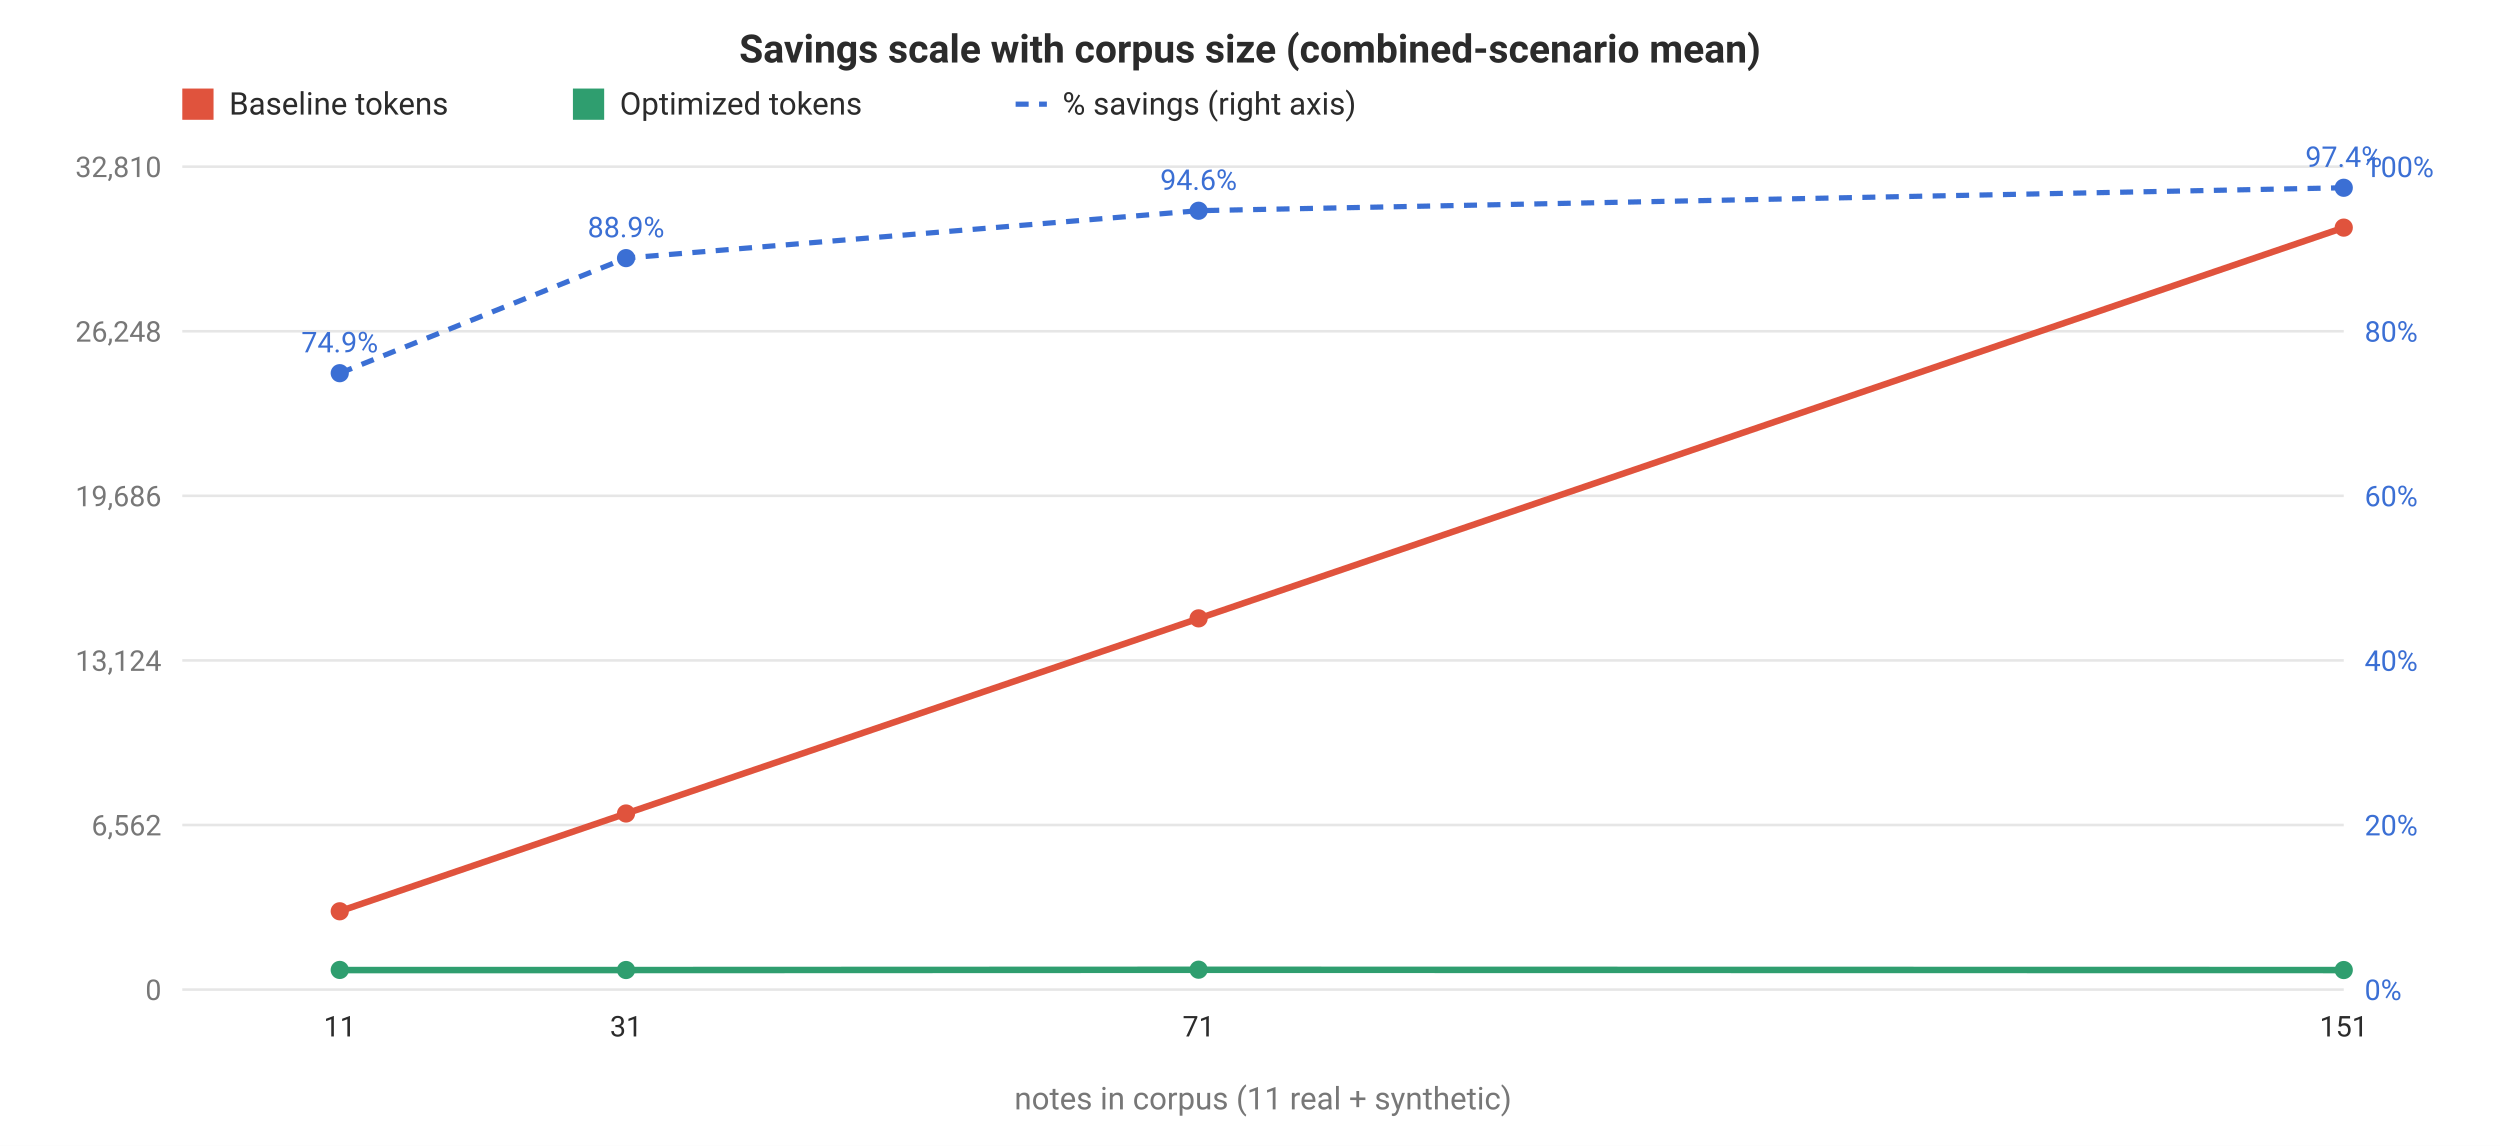
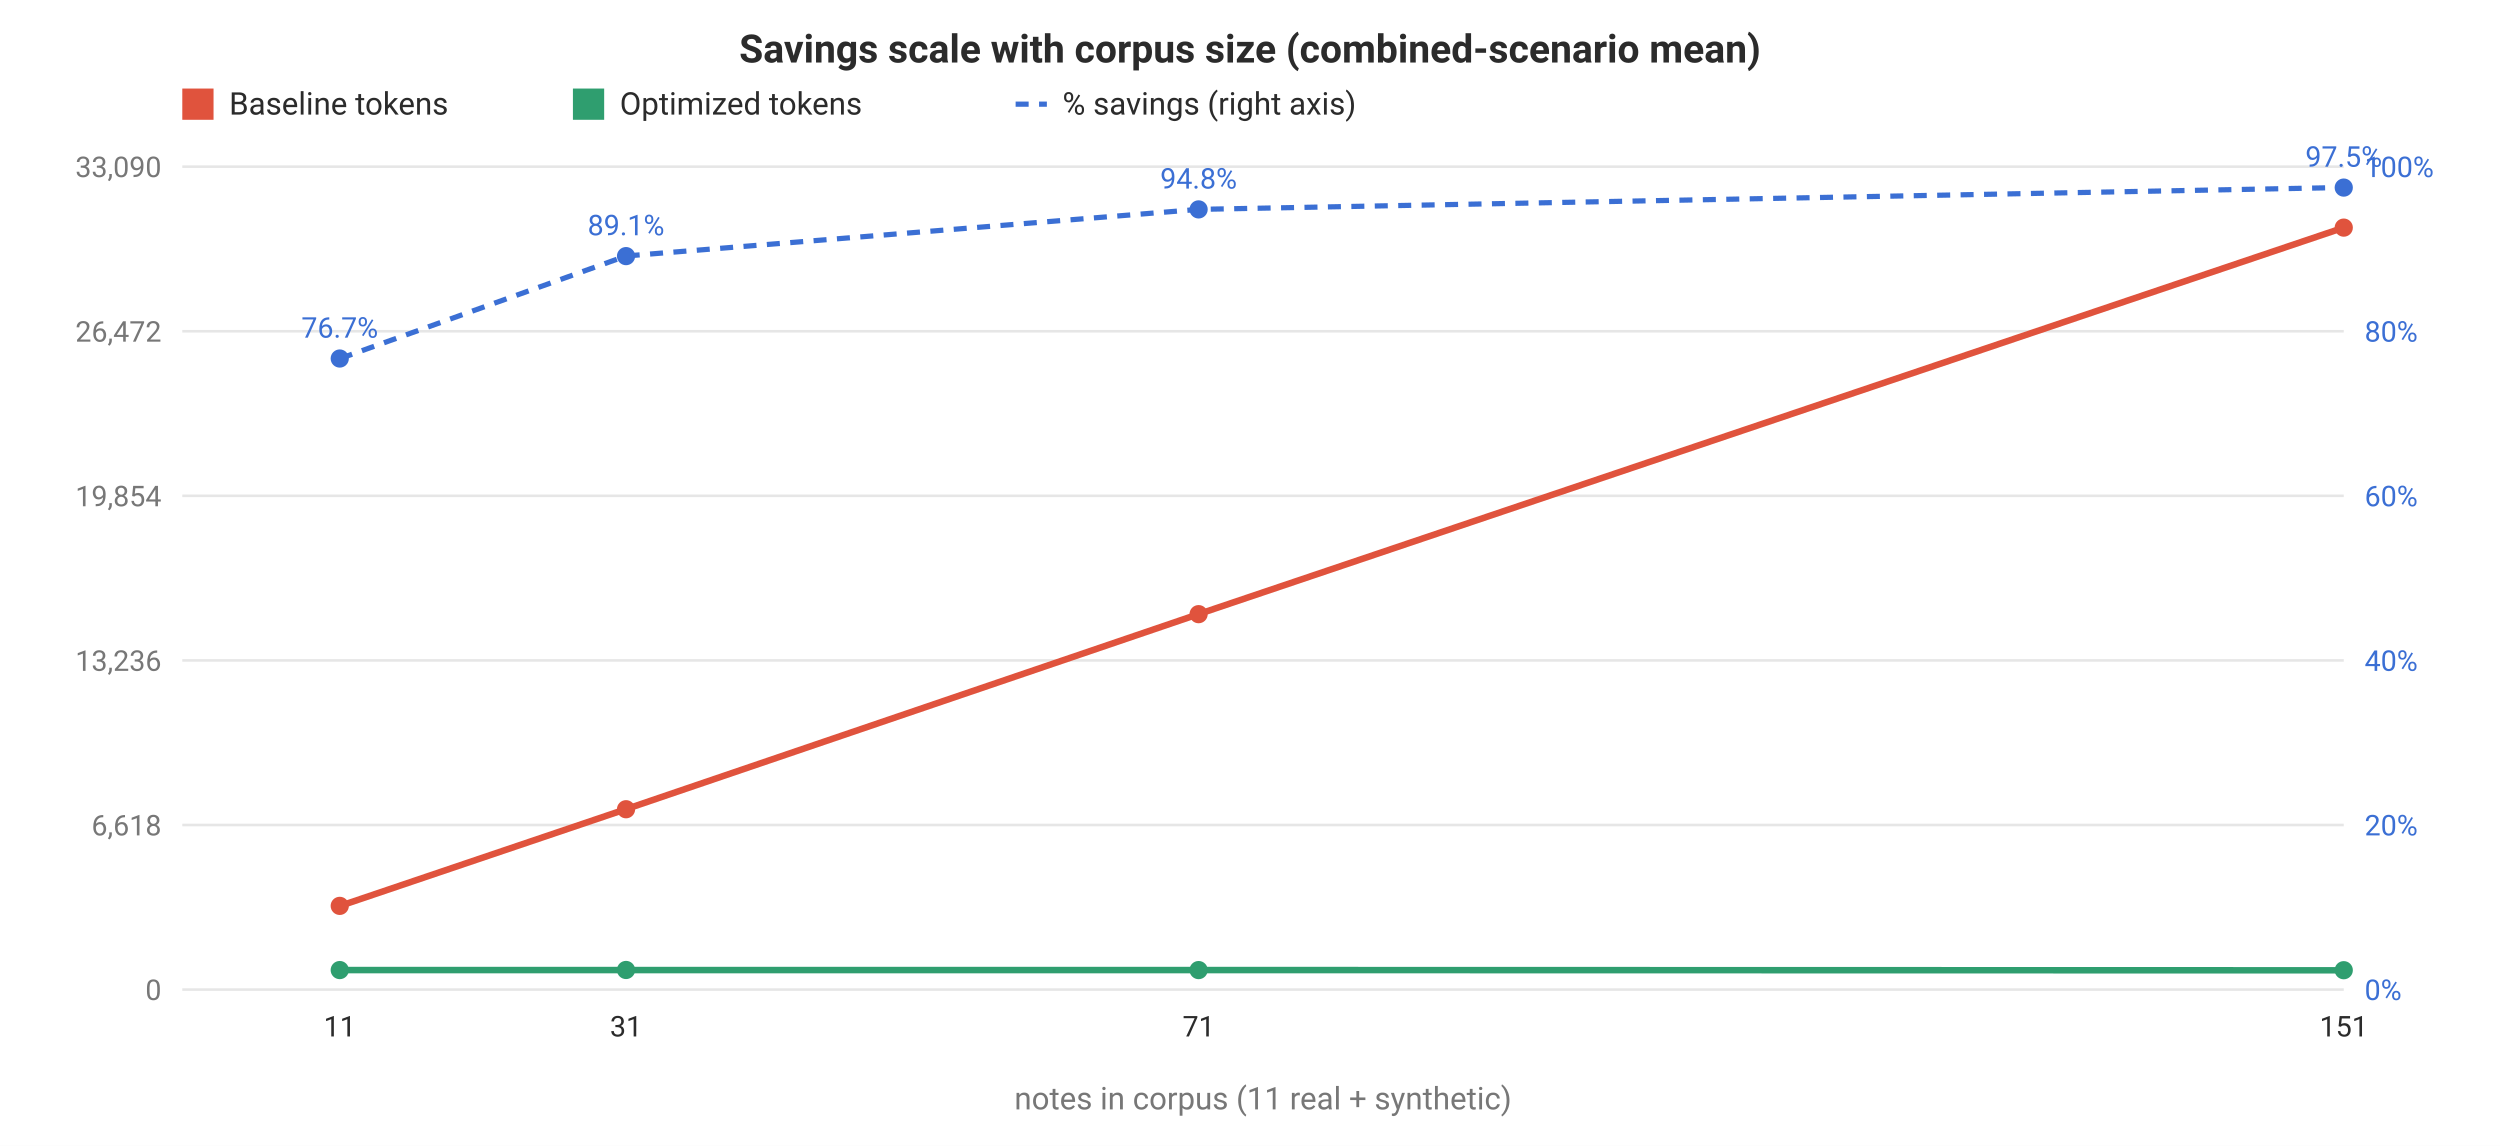
<svg xmlns="http://www.w3.org/2000/svg" viewBox="0 0 960 440" font-family="-apple-system,Segoe UI,Roboto,sans-serif">
  <rect width="960" height="440" fill="#ffffff" />
  <text x="480" y="24" text-anchor="middle" font-size="15" font-weight="600" fill="#2b2b2b">Savings scale with corpus size (combined-scenario mean)</text>
  <line x1="70" y1="380" x2="900" y2="380" stroke="#e6e6e6" />
  <text x="62" y="384" text-anchor="end" font-size="11" fill="#777">0</text>
  <text x="908" y="384" text-anchor="start" font-size="11" fill="#3b6fd4">0%</text>
  <line x1="70" y1="316.8" x2="900" y2="316.8" stroke="#e6e6e6" />
-   <text x="62" y="320.8" text-anchor="end" font-size="11" fill="#777">6,562</text>
+   <text x="62" y="320.8" text-anchor="end" font-size="11" fill="#777">6,618</text>
  <text x="908" y="320.8" text-anchor="start" font-size="11" fill="#3b6fd4">20%</text>
  <line x1="70" y1="253.6" x2="900" y2="253.6" stroke="#e6e6e6" />
-   <text x="62" y="257.6" text-anchor="end" font-size="11" fill="#777">13,124</text>
+   <text x="62" y="257.6" text-anchor="end" font-size="11" fill="#777">13,236</text>
  <text x="908" y="257.6" text-anchor="start" font-size="11" fill="#3b6fd4">40%</text>
  <line x1="70" y1="190.4" x2="900" y2="190.4" stroke="#e6e6e6" />
-   <text x="62" y="194.4" text-anchor="end" font-size="11" fill="#777">19,686</text>
+   <text x="62" y="194.4" text-anchor="end" font-size="11" fill="#777">19,854</text>
  <text x="908" y="194.4" text-anchor="start" font-size="11" fill="#3b6fd4">60%</text>
  <line x1="70" y1="127.2" x2="900" y2="127.2" stroke="#e6e6e6" />
-   <text x="62" y="131.2" text-anchor="end" font-size="11" fill="#777">26,248</text>
+   <text x="62" y="131.2" text-anchor="end" font-size="11" fill="#777">26,472</text>
  <text x="908" y="131.2" text-anchor="start" font-size="11" fill="#3b6fd4">80%</text>
  <line x1="70" y1="64" x2="900" y2="64" stroke="#e6e6e6" />
-   <text x="62" y="68" text-anchor="end" font-size="11" fill="#777">32,810</text>
+   <text x="62" y="68" text-anchor="end" font-size="11" fill="#777">33,090</text>
  <text x="908" y="68" text-anchor="start" font-size="11" fill="#3b6fd4">100%</text>
-   <path d="M130.5,349.9 L240.4,312.4 L460.3,237.5 L900.0,87.4" fill="none" stroke="#e0533d" stroke-width="2.5" />
-   <path d="M130.5,372.5 L240.4,372.5 L460.3,372.4 L900.0,372.5" fill="none" stroke="#2f9e6f" stroke-width="2.5" />
-   <path d="M130.5,143.3 L240.4,99.1 L460.3,80.9 L900.0,72.1" fill="none" stroke="#3b6fd4" stroke-width="2" stroke-dasharray="5 4" />
-   <circle cx="130.464" cy="349.932" r="3.5" fill="#e0533d" />
-   <circle cx="130.464" cy="372.454" r="3.5" fill="#2f9e6f" />
-   <circle cx="130.464" cy="143.304" r="3.5" fill="#3b6fd4" />
-   <text x="130.464" y="135.304" text-anchor="middle" font-size="11" fill="#3b6fd4">74.9%</text>
+   <path d="M130.5,347.9 L240.4,310.7 L460.3,235.8 L900.0,87.4" fill="none" stroke="#e0533d" stroke-width="2.5" />
+   <path d="M130.5,372.5 L240.4,372.5 L460.3,372.5 L900.0,372.6" fill="none" stroke="#2f9e6f" stroke-width="2.5" />
+   <path d="M130.5,137.7 L240.4,98.3 L460.3,80.4 L900.0,72.0" fill="none" stroke="#3b6fd4" stroke-width="2" stroke-dasharray="5 4" />
+   <circle cx="130.464" cy="347.856" r="3.5" fill="#e0533d" />
+   <circle cx="130.464" cy="372.506" r="3.5" fill="#2f9e6f" />
+   <circle cx="130.464" cy="137.672" r="3.5" fill="#3b6fd4" />
+   <text x="130.464" y="129.672" text-anchor="middle" font-size="11" fill="#3b6fd4">76.7%</text>
  <text x="130.464" y="398" text-anchor="middle" font-size="11" fill="#2b2b2b">11</text>
-   <circle cx="240.397" cy="312.38" r="3.5" fill="#e0533d" />
-   <circle cx="240.397" cy="372.485" r="3.5" fill="#2f9e6f" />
-   <circle cx="240.397" cy="99.117" r="3.5" fill="#3b6fd4" />
-   <text x="240.397" y="91.117" text-anchor="middle" font-size="11" fill="#3b6fd4">88.9%</text>
+   <circle cx="240.397" cy="310.746" r="3.5" fill="#e0533d" />
+   <circle cx="240.397" cy="372.472" r="3.5" fill="#2f9e6f" />
+   <circle cx="240.397" cy="98.347" r="3.5" fill="#3b6fd4" />
+   <text x="240.397" y="90.347" text-anchor="middle" font-size="11" fill="#3b6fd4">89.1%</text>
  <text x="240.397" y="398" text-anchor="middle" font-size="11" fill="#2b2b2b">31</text>
-   <circle cx="460.265" cy="237.45" r="3.5" fill="#e0533d" />
-   <circle cx="460.265" cy="372.363" r="3.5" fill="#2f9e6f" />
-   <circle cx="460.265" cy="80.93" r="3.5" fill="#3b6fd4" />
-   <text x="460.265" y="72.93" text-anchor="middle" font-size="11" fill="#3b6fd4">94.6%</text>
+   <circle cx="460.265" cy="235.838" r="3.5" fill="#e0533d" />
+   <circle cx="460.265" cy="372.513" r="3.5" fill="#2f9e6f" />
+   <circle cx="460.265" cy="80.411" r="3.5" fill="#3b6fd4" />
+   <text x="460.265" y="72.411" text-anchor="middle" font-size="11" fill="#3b6fd4">94.8%</text>
  <text x="460.265" y="398" text-anchor="middle" font-size="11" fill="#2b2b2b">71</text>
  <circle cx="900" cy="87.407" r="3.5" fill="#e0533d" />
-   <circle cx="900" cy="372.495" r="3.5" fill="#2f9e6f" />
-   <circle cx="900" cy="72.105" r="3.5" fill="#3b6fd4" />
-   <text x="900" y="64.105" text-anchor="middle" font-size="11" fill="#3b6fd4">97.4%</text>
+   <circle cx="900" cy="372.561" r="3.5" fill="#2f9e6f" />
+   <circle cx="900" cy="72.034" r="3.5" fill="#3b6fd4" />
+   <text x="900" y="64.034" text-anchor="middle" font-size="11" fill="#3b6fd4">97.5%</text>
  <text x="900" y="398" text-anchor="middle" font-size="11" fill="#2b2b2b">151</text>
  <text x="485" y="426" text-anchor="middle" font-size="12" fill="#777">notes in corpus (11 real + synthetic)</text>
  <rect x="70" y="34" width="12" height="12" fill="#e0533d" />
  <text x="88" y="44" font-size="12" fill="#2b2b2b">Baseline tokens</text>
  <rect x="220" y="34" width="12" height="12" fill="#2f9e6f" />
  <text x="238" y="44" font-size="12" fill="#2b2b2b">Optimized tokens</text>
  <line x1="390" y1="40" x2="402" y2="40" stroke="#3b6fd4" stroke-width="2" stroke-dasharray="5 4" />
  <text x="408" y="44" font-size="12" fill="#2b2b2b">% savings (right axis)</text>
</svg>
